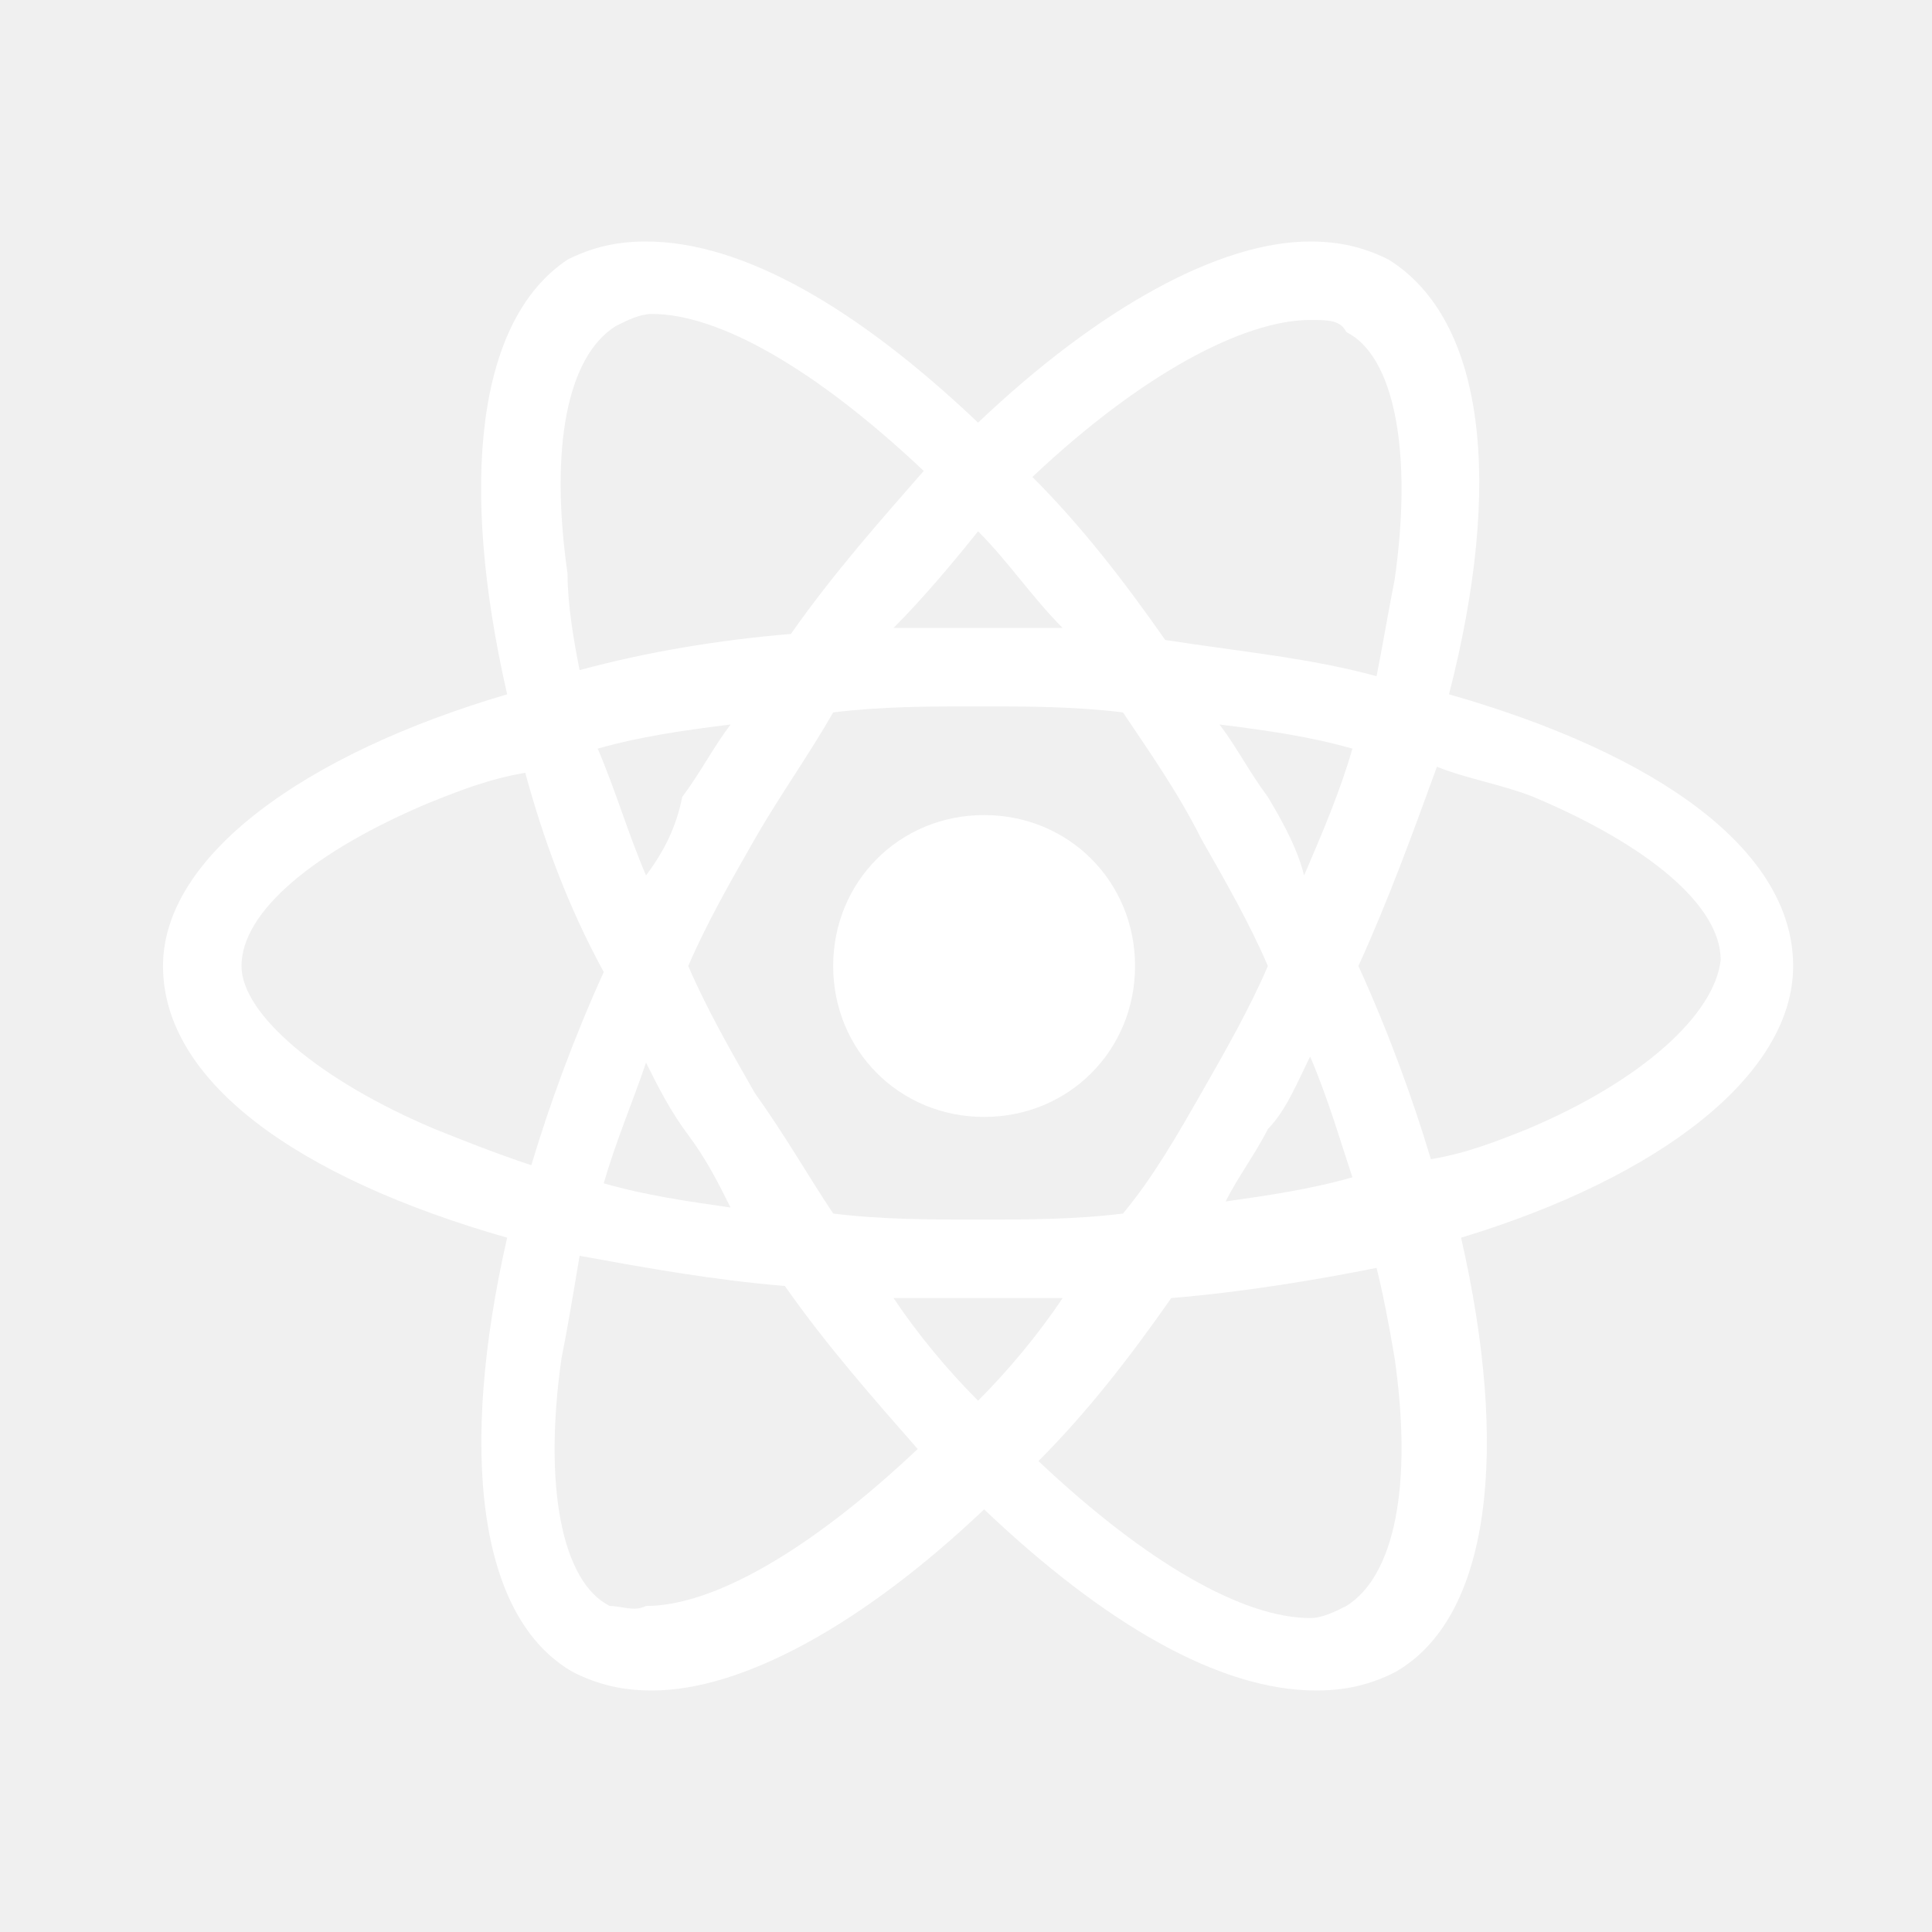
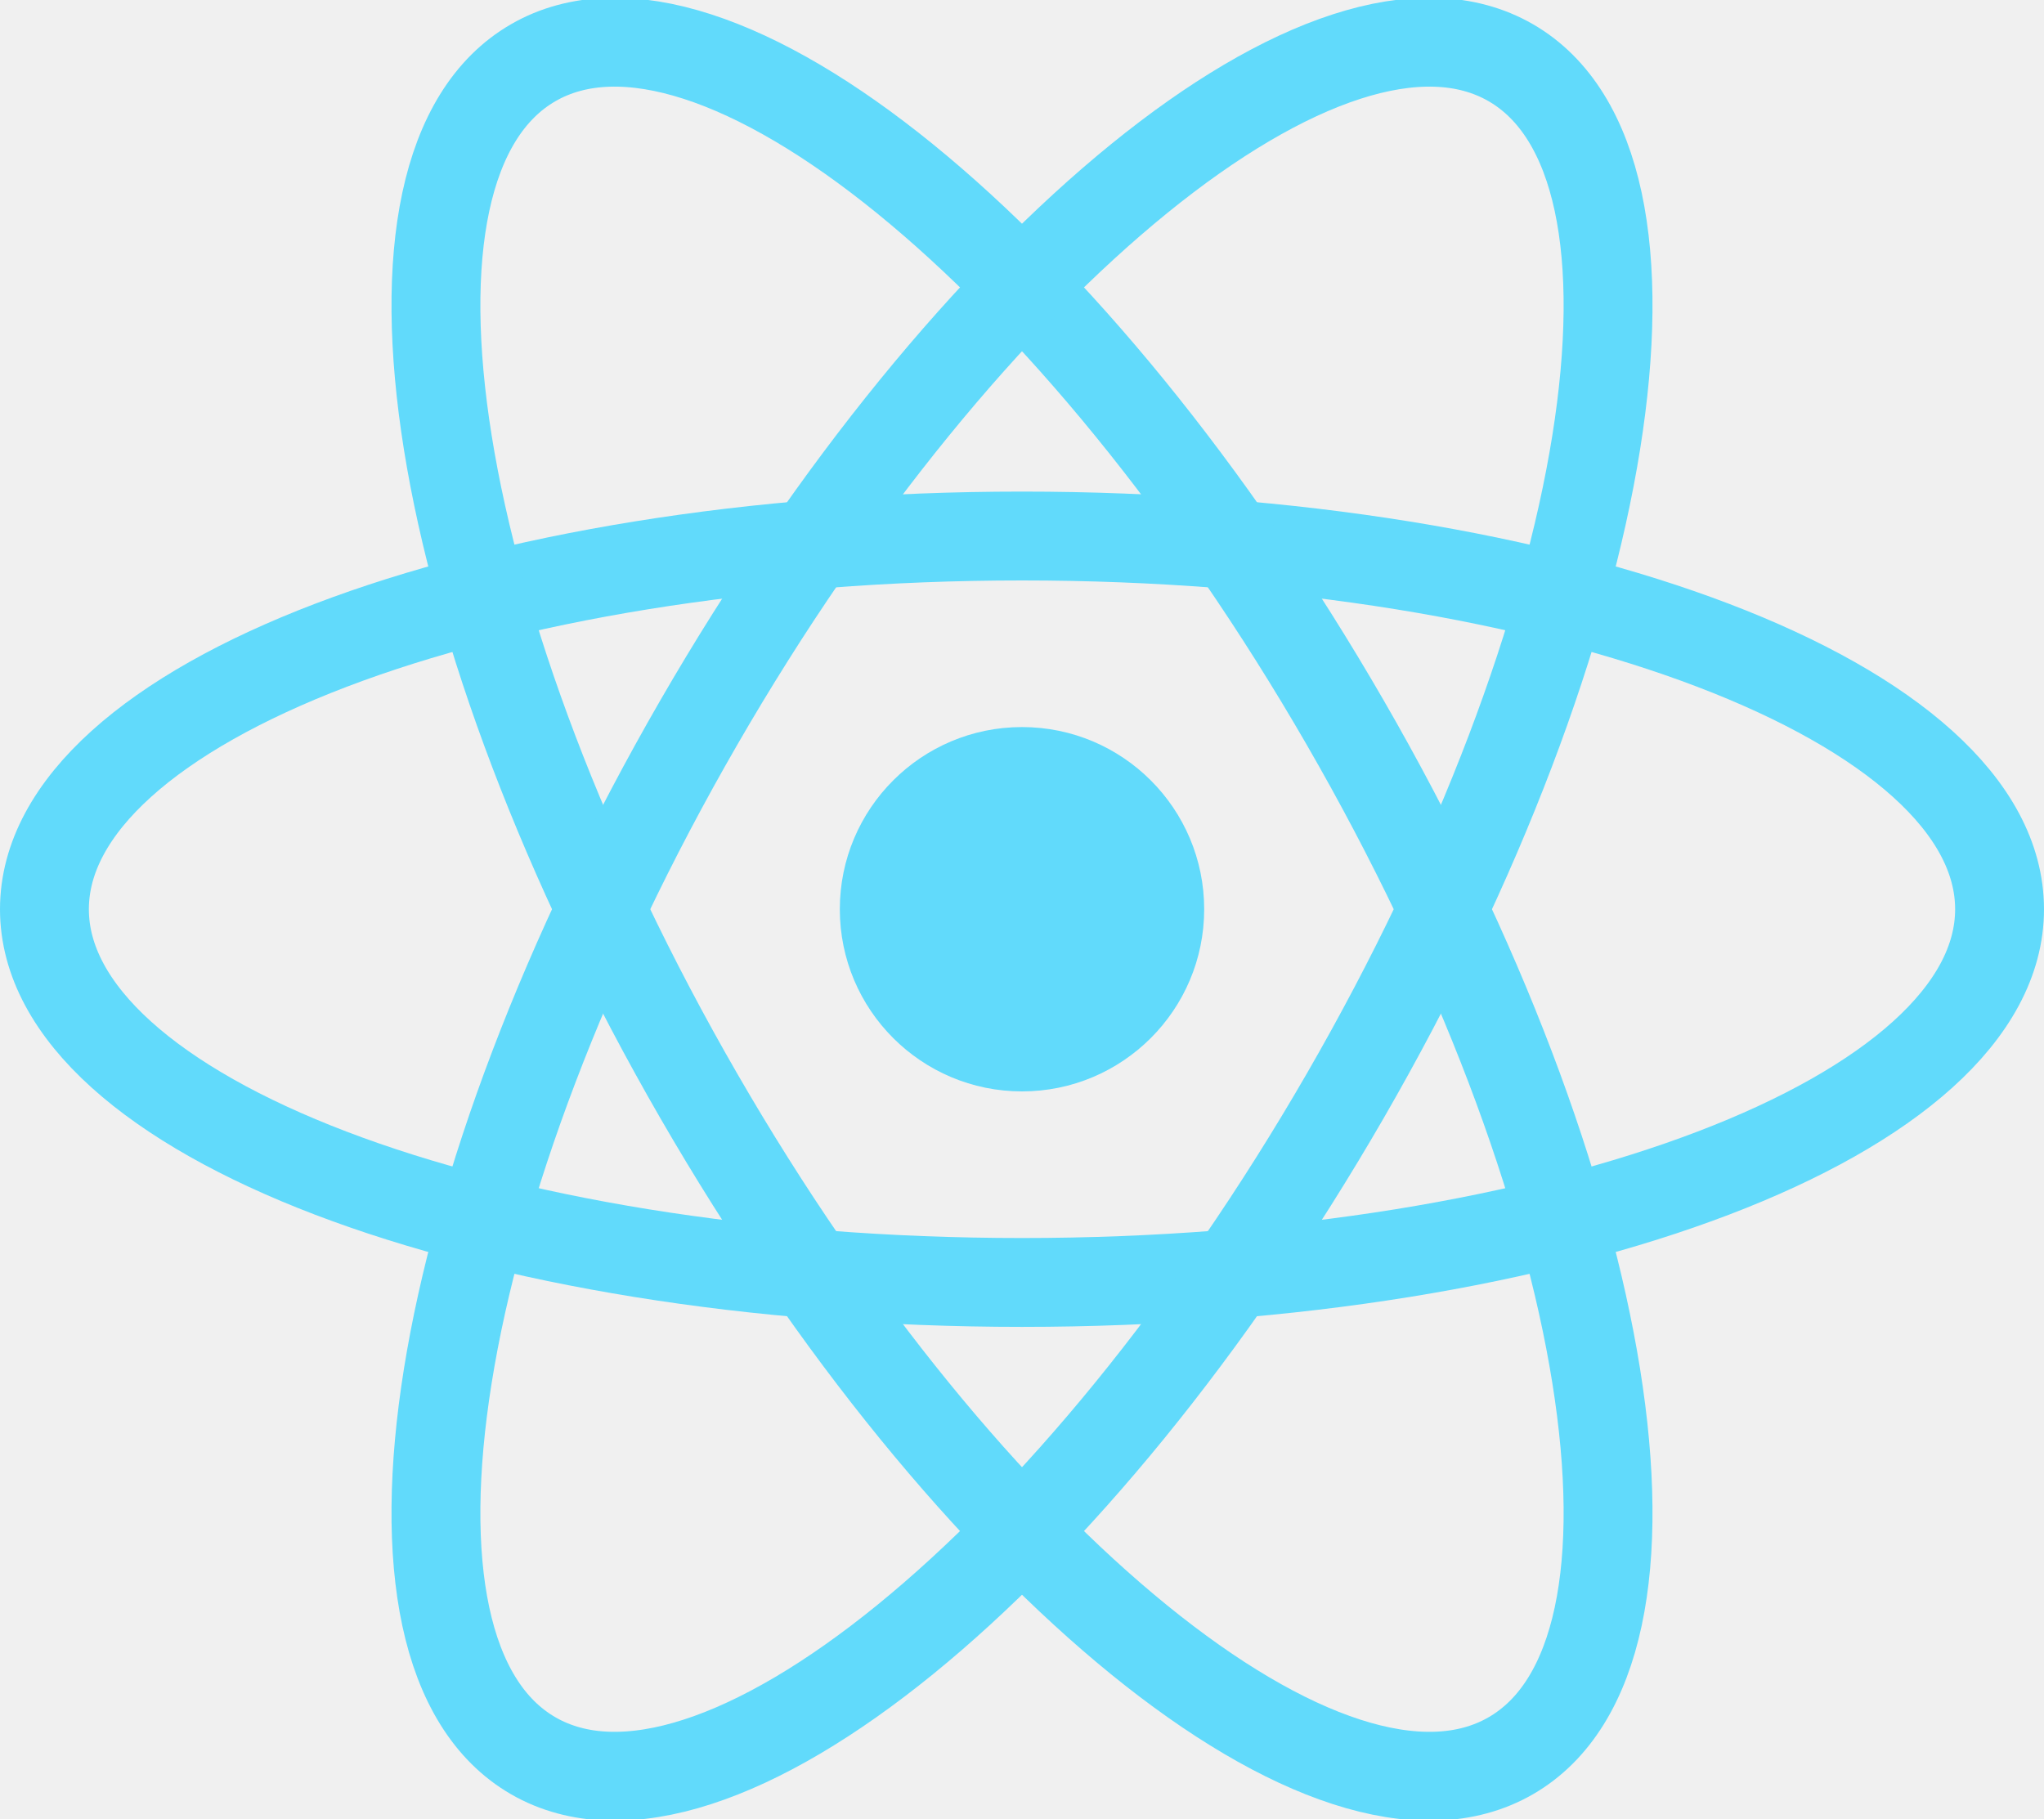
- <svg xmlns="http://www.w3.org/2000/svg" fill="#FFFFFF" width="800px" height="800px" viewBox="0 0 32 32" id="Camada_1" version="1.1" xml:space="preserve">
-   <g>
-     <path d="M29.7,16c0-1.9-2.2-3.5-5.7-4.5C24.9,8,24.6,5.3,23,4.3C22.6,4.1,22.2,4,21.7,4c-1.5,0-3.5,1.1-5.5,3c-2-1.9-3.9-3-5.5-3   c-0.5,0-0.9,0.1-1.3,0.3C7.9,5.3,7.6,8,8.4,11.5c-3.4,1-5.7,2.7-5.7,4.5c0,1.9,2.2,3.5,5.7,4.5c-0.8,3.5-0.5,6.3,1.1,7.2   c0.4,0.2,0.8,0.3,1.3,0.3c1.5,0,3.5-1.1,5.5-3c2,1.9,3.9,3,5.5,3c0.5,0,0.9-0.1,1.3-0.3c1.6-0.9,1.9-3.7,1.1-7.2   C27.5,19.5,29.7,17.8,29.7,16z M21.7,5.3c0.3,0,0.5,0,0.6,0.2c0.8,0.4,1.1,2,0.8,4.1c-0.1,0.5-0.2,1.1-0.3,1.6   c-1.1-0.3-2.2-0.4-3.5-0.6c-0.7-1-1.4-1.9-2.2-2.7C18.9,6.2,20.6,5.3,21.7,5.3z M19.9,18.1c-0.4,0.7-0.8,1.4-1.3,2   c-0.8,0.1-1.6,0.1-2.4,0.1c-0.8,0-1.6,0-2.4-0.1c-0.4-0.6-0.8-1.3-1.3-2c-0.4-0.7-0.8-1.4-1.1-2.1c0.3-0.7,0.7-1.4,1.1-2.1   c0.4-0.7,0.9-1.4,1.3-2.1c0.8-0.1,1.6-0.1,2.4-0.1c0.8,0,1.6,0,2.4,0.1c0.4,0.6,0.9,1.3,1.3,2.1c0.4,0.7,0.8,1.4,1.1,2.1   C20.7,16.7,20.3,17.4,19.9,18.1z M21.7,17.5c0.3,0.7,0.5,1.4,0.7,2c-0.7,0.2-1.4,0.3-2.1,0.4c0.2-0.4,0.5-0.8,0.7-1.2   C21.3,18.4,21.5,17.9,21.7,17.5L21.7,17.5z M16.2,23.2c-0.5-0.5-1-1.1-1.4-1.7c0.5,0,1,0,1.4,0c0.5,0,1,0,1.4,0   C17.2,22.1,16.7,22.7,16.2,23.2z M12.1,20c-0.7-0.1-1.4-0.2-2.1-0.4c0.2-0.7,0.5-1.4,0.7-2c0.2,0.4,0.4,0.8,0.7,1.2   C11.7,19.2,11.9,19.6,12.1,20L12.1,20z M10.7,14.5c-0.3-0.7-0.5-1.4-0.8-2.1c0.7-0.2,1.4-0.3,2.2-0.4c-0.3,0.4-0.5,0.8-0.8,1.2   C11.2,13.7,11,14.1,10.7,14.5z M16.2,8.8c0.5,0.5,0.9,1.1,1.4,1.6c-0.5,0-0.9,0-1.4,0c-0.5,0-0.9,0-1.4,0   C15.3,9.9,15.8,9.3,16.2,8.8z M21,13.2c-0.3-0.4-0.5-0.8-0.8-1.2c0.8,0.1,1.5,0.2,2.2,0.4c-0.2,0.7-0.5,1.4-0.8,2.1   C21.5,14.1,21.3,13.7,21,13.2z M9.4,9.5c-0.3-2.1,0-3.6,0.8-4.1c0.2-0.1,0.4-0.2,0.6-0.2c1.1,0,2.7,0.9,4.5,2.6   c-0.7,0.8-1.5,1.7-2.2,2.7c-1.2,0.1-2.4,0.3-3.5,0.6C9.5,10.6,9.4,10,9.4,9.5z M7.2,18.7C5.3,17.9,4,16.8,4,16   c0-0.9,1.2-1.9,3.1-2.7c0.5-0.2,1-0.4,1.6-0.5c0.3,1.1,0.7,2.2,1.3,3.3c-0.5,1.1-0.9,2.2-1.2,3.2C8.2,19.1,7.7,18.9,7.2,18.7   L7.2,18.7z M10.1,26.6c-0.8-0.4-1.1-2-0.8-4.1c0.1-0.5,0.2-1.1,0.3-1.7c1.1,0.2,2.2,0.4,3.4,0.5c0.7,1,1.5,1.9,2.2,2.7   c-1.8,1.7-3.4,2.6-4.5,2.6C10.5,26.7,10.3,26.6,10.1,26.6L10.1,26.6z M23.1,22.5c0.3,2.1,0,3.6-0.8,4.1c-0.2,0.1-0.4,0.2-0.6,0.2   c-1.1,0-2.7-0.9-4.5-2.6c0.8-0.8,1.5-1.7,2.2-2.7c1.2-0.1,2.4-0.3,3.4-0.5C22.9,21.4,23,21.9,23.1,22.5L23.1,22.5z M25.3,18.7   c-0.5,0.2-1,0.4-1.6,0.5c-0.3-1-0.7-2.1-1.2-3.2c0.5-1.1,0.9-2.2,1.3-3.3c0.5,0.2,1.1,0.3,1.6,0.5c1.9,0.8,3.1,1.8,3.1,2.7   C28.4,16.8,27.2,17.9,25.3,18.7L25.3,18.7z" />
-     <path d="M16.3,18.5c1.4,0,2.5-1.1,2.5-2.5s-1.1-2.5-2.5-2.5s-2.5,1.1-2.5,2.5S14.9,18.5,16.3,18.5z" />
+ <svg xmlns="http://www.w3.org/2000/svg" viewBox="-11.5 -10.232 23 20.463">
+   <circle cx="0" cy="0" r="2.05" fill="#61dafb" />
+   <g stroke="#61dafb" stroke-width="1" fill="none">
+     <ellipse rx="11" ry="4.2" />
+     <ellipse rx="11" ry="4.2" transform="rotate(60)" />
+     <ellipse rx="11" ry="4.2" transform="rotate(120)" />
  </g>
</svg>
